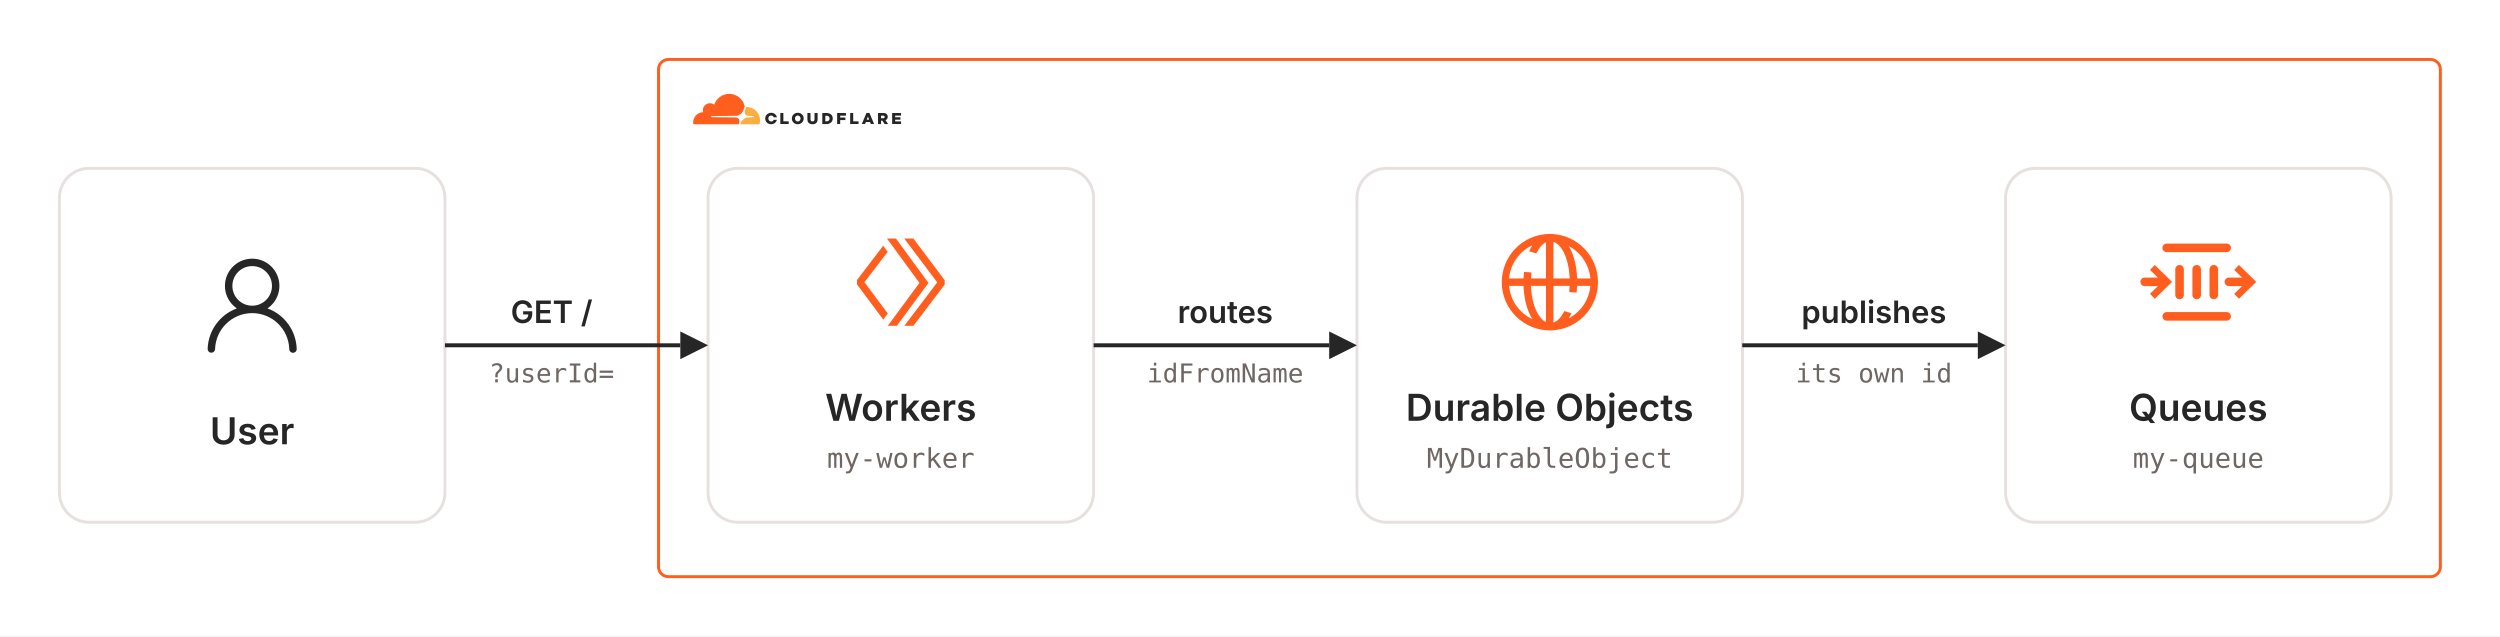
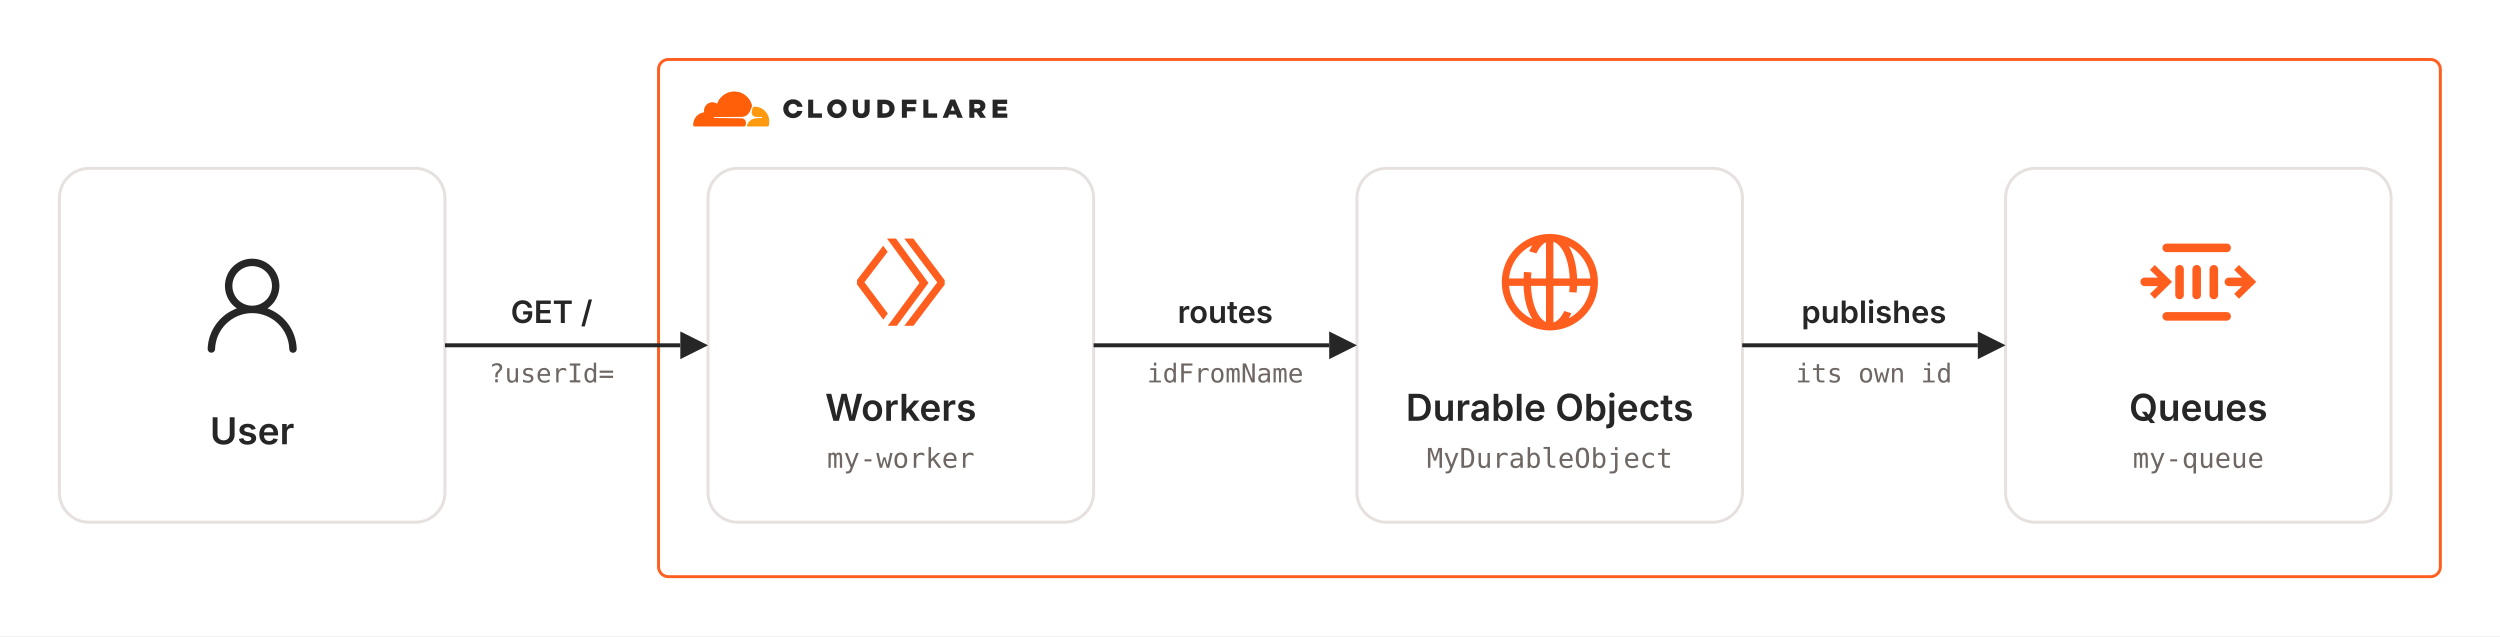
<svg xmlns="http://www.w3.org/2000/svg" width="1010" height="257" viewBox="16.0 -4.0 1010.2 257.0" style="background:#FFFFFF" role="img">
  <defs>
    <marker id="ar-0e5c5f" viewBox="0 0 10 10" refX="0" refY="5" markerWidth="7" markerHeight="7" orient="auto-start-reverse">
      <path d="M0 0 10 5 0 10z" fill="#262626" />
    </marker>
    <marker id="ok-0e5c5f" viewBox="0 0 10 10" refX="0" refY="5" markerWidth="7" markerHeight="7" orient="auto-start-reverse">
      <path d="M0 0 10 5 0 10z" fill="#1A7F52" />
    </marker>
  </defs>
  <rect x="16.0" y="-4.0" width="1010.2" height="257.0" fill="#FFFFFF" />
  <rect x="282.1" y="20.0" width="720.0" height="209.0" rx="4" fill="none" stroke="#FF5E1F" stroke-width="1.2" />
-   <g transform="translate(296.1,33.9) scale(0.36221) translate(-0.09,-3.013)">
-     <g clip-path="url(#cf-a)">
-       <path d="m51.027 36.435.378-1.33c.459-1.573.288-3.038-.477-4.105-.702-.986-1.872-1.564-3.294-1.637l-26.907-.343a.526.526 0 0 1-.423-.226.544.544 0 0 1-.054-.489c.09-.262.35-.47.62-.479l27.151-.343c3.222-.145 6.705-2.776 7.929-5.977l1.547-4.07a.895.895 0 0 0 .063-.343c0-.064-.009-.127-.018-.19-1.745-7.948-8.81-13.89-17.242-13.89-7.775 0-14.38 5.046-16.747 12.054a7.947 7.947 0 0 0-5.589-1.555c-3.734.37-6.731 3.39-7.1 7.143a7.996 7.996 0 0 0 .207 2.795C4.978 23.63.09 28.649.09 34.807c0 .56.046 1.103.118 1.646a.525.525 0 0 0 .522.452l49.666.009h.018a.663.663 0 0 0 .612-.48Z" fill="#FF5E1F" />
-       <path d="M59.99 17.736c-.251 0-.495.01-.746.018a.248.248 0 0 0-.117.027.433.433 0 0 0-.27.29l-1.062 3.671c-.46 1.573-.288 3.038.477 4.105.702.986 1.872 1.565 3.293 1.637l5.733.344c.17.009.315.09.405.226a.546.546 0 0 1 .063.488c-.09.262-.351.47-.621.48l-5.958.343c-3.23.154-6.722 2.776-7.946 5.977l-.432 1.13a.32.32 0 0 0 .28.434h20.527a.56.56 0 0 0 .53-.398c.36-1.275.55-2.613.55-4.005 0-8.148-6.588-14.767-14.706-14.767Z" fill="#FBAD41" />
-       <path d="M97.309 24.363h3.392v9.323h5.94v2.984h-9.332V24.363ZM110.16 30.55v-.037c0-3.535 2.835-6.402 6.614-6.402 3.781 0 6.579 2.83 6.579 6.366v.036c0 3.536-2.834 6.402-6.614 6.402s-6.579-2.83-6.579-6.365Zm9.728 0v-.037c0-1.772-1.277-3.327-3.149-3.327-1.854 0-3.096 1.51-3.096 3.291v.036c0 1.773 1.278 3.328 3.131 3.328 1.873 0 3.114-1.51 3.114-3.291ZM127.51 31.272v-6.909h3.446v6.845c0 1.773.891 2.623 2.259 2.623 1.367 0 2.259-.805 2.259-2.532v-6.927h3.446V31.2c0 3.979-2.258 5.715-5.741 5.715-3.483-.018-5.669-1.79-5.669-5.642ZM144.123 24.363h4.724c4.375 0 6.912 2.532 6.912 6.086v.036c0 3.554-2.574 6.194-6.984 6.194h-4.652V24.363Zm4.779 9.287c2.033 0 3.375-1.121 3.375-3.11v-.037c0-1.971-1.35-3.11-3.375-3.11h-1.386v6.257h1.386ZM160.689 24.363h9.81v2.984h-6.407v2.098h5.795v2.83h-5.795v4.395h-3.403V24.363ZM175.225 24.363h3.392v9.323h5.931v2.984h-9.323V24.363ZM193.429 24.273h3.276l5.219 12.398h-3.645l-.891-2.198h-4.724l-.873 2.198h-3.572l5.21-12.398Zm2.97 7.542-1.368-3.5-1.386 3.5h2.754ZM206.289 24.363h5.796c1.871 0 3.168.498 3.987 1.338.719.706 1.088 1.655 1.088 2.867v.036c0 1.881-.999 3.129-2.519 3.78l2.924 4.295h-3.923l-2.467-3.725h-1.493v3.725h-3.393V24.363Zm5.633 5.905c1.152 0 1.819-.56 1.819-1.456v-.036c0-.968-.703-1.456-1.836-1.456h-2.223v2.957h2.24v-.009ZM222.057 24.363h9.853v2.903h-6.488v1.863h5.876v2.685h-5.876v1.953H232v2.903h-9.943V24.363ZM89.875 31.996c-.477 1.076-1.476 1.845-2.808 1.845-1.853 0-3.131-1.546-3.131-3.328v-.036c0-1.772 1.242-3.291 3.095-3.291 1.395 0 2.466.868 2.916 2.043h3.582c-.576-2.93-3.132-5.118-6.462-5.118-3.78 0-6.614 2.867-6.614 6.402v.037c0 3.535 2.799 6.366 6.578 6.366 3.231 0 5.76-2.107 6.426-4.929h-3.582v.01Z" fill="#262626" />
+   <g transform="translate(296.1,33.0) scale(0.4667)" fill="#FF5E1F">
+     <g clip-path="url(#8f4f27-cf-logo-clip0_746_2)">
+       <path fill="#ff9910" d="M53.12 13.125c6.997 0 12.668 5.708 12.668 12.75 0 1.255-.18 2.468-.516 3.614a.72.72 0 0 1-.694.511H46.953a.375.375 0 0 1-.348-.51l.337-.882c1.076-2.833 4.146-5.154 6.987-5.29l5.384-.277a.543.543 0 0 0 .514-.544.543.543 0 0 0-.51-.544l-5.056-.299c-2.718-.14-4.046-2.56-3.315-5.081l.842-2.902a.72.72 0 0 1 .646-.527q.34-.02.686-.019" />
+       <path fill="#ff5f08" d="M35.609 0c7.295 0 13.424 5.025 15.157 11.824.073.285.05.586-.054.862l-1.388 3.677c-1.076 2.833-3.842 5.29-6.97 5.29l-24.105.278a.533.533 0 0 0-.525.535c0 .293.234.531.524.535l23.765.316c2.724 0 4.046 2.56 3.316 5.081l-.307 1.061a.75.75 0 0 1-.716.541H.964a.71.71 0 0 1-.718-.646 11 11 0 0 1-.034-.854c0-5.476 4.166-9.973 9.482-10.456a7.2 7.2 0 0 1-.167-1.544c0-3.935 3.17-7.125 7.08-7.125 1.555 0 2.994.506 4.162 1.362C22.849 4.497 28.707 0 35.609 0" />
+       <path fill="#ff9910" d="M53.12 13.125c6.997 0 12.668 5.708 12.668 12.75 0 1.255-.18 2.468-.516 3.614a.72.72 0 0 1-.694.511H46.953a.375.375 0 0 1-.348-.51l.337-.882c1.076-2.833 4.146-5.154 6.987-5.29l5.384-.277a.543.543 0 0 0 .514-.544.543.543 0 0 0-.51-.544l-5.056-.299c-2.718-.14-4.046-2.56-3.315-5.081l.842-2.902a.72.72 0 0 1 .646-.527q.34-.02.686-.019" />
+       <path fill="#ff5f08" d="M35.609 0c7.295 0 13.424 5.025 15.157 11.824.073.285.05.586-.054.862l-1.388 3.677c-1.076 2.833-3.842 5.29-6.97 5.29l-24.105.278a.533.533 0 0 0-.525.535c0 .293.234.531.524.535l23.765.316c2.724 0 4.046 2.56 3.316 5.081l-.307 1.061a.75.75 0 0 1-.716.541H.964a.71.71 0 0 1-.718-.646 11 11 0 0 1-.034-.854c0-5.476 4.166-9.973 9.482-10.456a7.2 7.2 0 0 1-.167-1.544c0-3.935 3.17-7.125 7.08-7.125 1.555 0 2.994.506 4.162 1.362C22.849 4.497 28.707 0 35.609 0" />
    </g>
    <defs>
-       <clipPath id="cf-a">
-         <path d="M.092 2H232v35.929H.092z" fill="none" />
+       <clipPath id="8f4f27-cf-logo-clip0_746_2">
+         <path fill="#fff" d="M0 0h66v30H0z" />
      </clipPath>
    </defs>
+   </g>
+   <g transform="translate(332.5,36.1) scale(0.1305)" fill="#262626">
+     <path d="M77.102 1.1H92.701V43.6H119.802V57.2H77.102V1.1Z" fill="#262626" />
+     <path d="M135.898 29.3V29.2C135.898 13.1 148.898 0 166.198 0C183.498 0 196.298 12.9 196.298 29V29.2C196.298 45.3 183.298 58.4 165.998 58.4C148.798 58.3 135.898 45.4 135.898 29.3ZM180.498 29.3V29.2C180.498 21.1 174.698 14.1 166.098 14.1C157.598 14.1 151.898 21 151.898 29.1V29.3C151.898 37.4 157.698 44.4 166.198 44.4C174.798 44.3 180.498 37.4 180.498 29.3Z" fill="#262626" />
+     <path d="M215.398 32.6V1.1H231.198V32.3C231.198 40.4 235.298 44.2 241.498 44.2C247.698 44.2 251.798 40.5 251.798 32.7V1.1H267.598V32.2C267.598 50.3 257.298 58.2 241.298 58.2C225.398 58.3 215.398 50.2 215.398 32.6Z" fill="#262626" />
+     <path d="M291.398 1.1H313.098C333.098 1.1 344.798 12.6 344.798 28.8V29C344.798 45.2 332.998 57.2 312.798 57.2H291.498L291.398 1.1ZM313.298 43.4C322.598 43.4 328.798 38.3 328.798 29.2V29C328.798 20 322.598 14.8 313.298 14.8H306.998V43.3L313.298 43.4Z" fill="#262626" />
+     <path d="M367.297 1.1H412.197V14.8H382.797V24.3H409.397V37.2H382.797V57.2H367.297V1.1Z" fill="#262626" />
+     <path d="M433.797 1.1H449.297V43.6H476.497V57.2H433.797V1.1Z" fill="#262626" />
+     <path d="M517.097 0.699H532.097L555.997 57.199H539.297L535.197 47.199H513.597L509.597 57.199H493.297L517.097 0.699ZM530.797 35.099L524.597 19.199L518.297 35.099H530.797Z" fill="#262626" />
+     <path d="M576 1.1H602.5C611.1 1.1 617 3.3 620.8 7.2C624.1 10.4 625.8 14.7 625.8 20.3V20.5C625.8 29.1 621.2 34.8 614.3 37.7L627.7 57.3H609.7L598.4 40.3H591.6V57.3H576.1L576 1.1ZM601.8 28.1C607.1 28.1 610.1 25.5 610.1 21.5V21.2C610.1 16.8 606.9 14.6 601.7 14.6H591.5V28.1H601.8Z" fill="#262626" />
+     <path d="M648.203 1.1H693.303V14.4H663.603V22.8H690.503V35.1H663.603V44H693.703V57.2H648.203V1.1Z" fill="#262626" />
+     <path d="M43.1 35.9C40.9 40.8 36.3 44.3 30.3 44.3C21.8 44.3 16 37.2 16 29.2V29C16 20.9 21.7 14 30.2 14C36.6 14 41.5 17.9 43.5 23.3H59.9C57.3 9.9 45.5 0 30.3 0C13 0 0 13.1 0 29.2V29.4C0 45.5 12.8 58.4 30.1 58.4C44.9 58.4 56.5 48.8 59.5 36L43.1 35.9Z" fill="#262626" />
  </g>
  <rect x="40.0" y="64.0" width="155.8" height="143.0" rx="12" fill="#FFFFFF" stroke="#E6E1DF" stroke-width="1.2" />
  <g transform="translate(93.9,95.5) scale(2)" fill="#262626">
    <path d="M12 2.5a5.5 5.5 0 0 1 3.096 10.047 9.005 9.005 0 0 1 5.9 8.181.75.75 0 1 1-1.499.044 7.5 7.5 0 0 0-14.993 0 .75.75 0 0 1-1.5-.045 9.005 9.005 0 0 1 5.9-8.18A5.5 5.5 0 0 1 12 2.5ZM8 8a4 4 0 1 0 8 0 4 4 0 0 0-8 0Z" />
  </g>
  <text x="117.9" y="175.5" font-family="'Inter Variable', 'Inter', system-ui, -apple-system, 'Segoe UI', Roboto, sans-serif" font-size="15" fill="#262626" font-weight="600" text-anchor="middle">User</text>
  <rect x="302.1" y="64.0" width="155.8" height="143.0" rx="12" fill="#FFFFFF" stroke="#E6E1DF" stroke-width="1.2" />
  <g transform="translate(356.5,86.0) scale(0.9796)" fill="#FF5E1F">
    <path d="m18.63 37.418-9.645-12.9 9.592-12.533-1.852-2.527L5.917 23.595l-.015 1.808 10.86 14.542z" />
    <path d="M21.997 6.503h-3.712l13.387 18.3-13.072 17.7h3.735L35.4 24.81z" />
    <path d="M29.175 6.503h-3.758l13.598 18.082-13.598 17.918h3.765l12.908-17.01v-1.808z" />
  </g>
  <text x="380.0" y="166.0" font-family="'Inter Variable', 'Inter', system-ui, -apple-system, 'Segoe UI', Roboto, sans-serif" font-size="15" fill="#262626" font-weight="600" text-anchor="middle">Workers</text>
  <text x="380.0" y="185.0" font-family="'JetBrains Mono Variable', 'JetBrains Mono', ui-monospace, 'Cascadia Code', 'Source Code Pro', Menlo, Consolas, monospace" font-size="11" fill="#6E6763" font-weight="400" text-anchor="middle">my-worker</text>
  <rect x="564.3" y="64.0" width="155.8" height="143.0" rx="12" fill="#FFFFFF" stroke="#E6E1DF" stroke-width="1.2" />
  <g transform="translate(618.2,86.0) scale(0.75)" fill="#FF5E1F">
    <path fill="#FF5E1F" fill-rule="evenodd" d="M32.214 6h-.202a26 26 0 1 0 .327 52q.266 0 .527-.014A26 26 0 0 0 58.012 32 26 26 0 0 0 32.865 6.014a10 10 0 0 0-.65-.013m-9.503 6.063A22 22 0 0 0 10.104 30h7.804q.068-1.79.252-3.51l3.998.24A46 46 0 0 0 21.91 30H30V10.519c-1.784.81-3.475 2.582-4.9 5.41q-.139.278-.274.567l-3.873-1.145q.276-.627.575-1.221c.363-.72.757-1.412 1.182-2.067M30 34h-8.09c.226 5.584 1.392 10.5 3.19 14.071 1.425 2.829 3.116 4.6 4.9 5.41zm-7.29 17.937a22 22 0 0 1-1.182-2.067c-2.131-4.233-3.393-9.795-3.62-15.87h-7.806A22 22 0 0 0 22.71 51.937m19.554-.472A22 22 0 0 0 53.921 34h-7.15a51 51 0 0 1-.26 3.589l-3.998-.24q.185-1.627.255-3.349H34v19.742c2.032-.641 3.973-2.486 5.577-5.671q.129-.255.252-.517l3.874 1.145q-.267.6-.553 1.171a23 23 0 0 1-.885 1.595M42.768 30H34V10.258c2.032.641 3.973 2.486 5.577 5.671 1.799 3.572 2.965 8.487 3.191 14.071m4.003 0c-.227-6.075-1.49-11.637-3.621-15.87a22 22 0 0 0-.885-1.595A22 22 0 0 1 53.921 30z" clip-rule="evenodd" />
  </g>
  <text x="642.2" y="166.0" font-family="'Inter Variable', 'Inter', system-ui, -apple-system, 'Segoe UI', Roboto, sans-serif" font-size="15" fill="#262626" font-weight="600" text-anchor="middle">Durable Objects</text>
  <text x="642.2" y="185.0" font-family="'JetBrains Mono Variable', 'JetBrains Mono', ui-monospace, 'Cascadia Code', 'Source Code Pro', Menlo, Consolas, monospace" font-size="11" fill="#6E6763" font-weight="400" text-anchor="middle">MyDurableObject</text>
  <rect x="826.4" y="64.0" width="155.8" height="143.0" rx="12" fill="#FFFFFF" stroke="#E6E1DF" stroke-width="1.2" />
  <g transform="translate(880.3,86.0) scale(1.2)" fill="#FF5E1F">
    <path d="M11.154 19.894 5.33 14.21l-1.612 1.65 2.656 2.594H1.942a1.442 1.442 0 1 0 0 2.884h4.433L3.72 23.927l1.61 1.653 5.823-5.685Zm28.352 0-5.823-5.685-1.612 1.65 2.656 2.594h-4.433a1.442 1.442 0 1 0 0 2.884h4.433l-2.655 2.591 1.611 1.651z" />
    <rect width="23.07" height="2.884" x="7.911" y="7" rx="1.442" />
    <rect width="23.07" height="2.884" x="7.911" y="30.07" rx="1.442" />
    <path d="M13.679 14.21c.796 0 1.442.645 1.442 1.441v8.651a1.442 1.442 0 1 1-2.884 0v-8.65c0-.797.646-1.443 1.442-1.443Zm5.767 0c.797 0 1.442.645 1.442 1.441v8.651a1.442 1.442 0 1 1-2.884 0v-8.65c0-.797.646-1.443 1.442-1.443Zm5.768 0c.796 0 1.442.645 1.442 1.441v8.651a1.442 1.442 0 1 1-2.884 0v-8.65c0-.797.645-1.443 1.442-1.443Z" />
  </g>
  <text x="904.3" y="166.0" font-family="'Inter Variable', 'Inter', system-ui, -apple-system, 'Segoe UI', Roboto, sans-serif" font-size="15" fill="#262626" font-weight="600" text-anchor="middle">Queues</text>
  <text x="904.3" y="185.0" font-family="'JetBrains Mono Variable', 'JetBrains Mono', ui-monospace, 'Cascadia Code', 'Source Code Pro', Menlo, Consolas, monospace" font-size="11" fill="#6E6763" font-weight="400" text-anchor="middle">my-queue</text>
  <line x1="195.8" y1="135.5" x2="290.9" y2="135.5" stroke="#262626" stroke-width="1.6" marker-end="url(#ar-0e5c5f)" />
  <text x="238.9" y="126.5" font-family="'Inter Variable', 'Inter', system-ui, -apple-system, 'Segoe UI', Roboto, sans-serif" font-size="12.5" fill="#262626" font-weight="600" text-anchor="middle">GET /</text>
  <text x="238.9" y="150.5" font-family="'JetBrains Mono Variable', 'JetBrains Mono', ui-monospace, 'Cascadia Code', 'Source Code Pro', Menlo, Consolas, monospace" font-size="10.5" fill="#6E6763" font-weight="400" text-anchor="middle">?userId=</text>
  <line x1="457.9" y1="135.5" x2="553.1" y2="135.5" stroke="#262626" stroke-width="1.6" marker-end="url(#ar-0e5c5f)" />
  <text x="511.1" y="126.5" font-family="'Inter Variable', 'Inter', system-ui, -apple-system, 'Segoe UI', Roboto, sans-serif" font-size="12.5" fill="#262626" font-weight="600" text-anchor="middle">routes</text>
  <text x="511.1" y="150.5" font-family="'JetBrains Mono Variable', 'JetBrains Mono', ui-monospace, 'Cascadia Code', 'Source Code Pro', Menlo, Consolas, monospace" font-size="10.5" fill="#6E6763" font-weight="400" text-anchor="middle">idFromName</text>
  <line x1="720.0" y1="135.5" x2="815.2" y2="135.5" stroke="#262626" stroke-width="1.6" marker-end="url(#ar-0e5c5f)" />
  <text x="773.2" y="126.5" font-family="'Inter Variable', 'Inter', system-ui, -apple-system, 'Segoe UI', Roboto, sans-serif" font-size="12.5" fill="#262626" font-weight="600" text-anchor="middle">publishes</text>
  <text x="773.2" y="150.5" font-family="'JetBrains Mono Variable', 'JetBrains Mono', ui-monospace, 'Cascadia Code', 'Source Code Pro', Menlo, Consolas, monospace" font-size="10.5" fill="#6E6763" font-weight="400" text-anchor="middle">its own id</text>
</svg>
